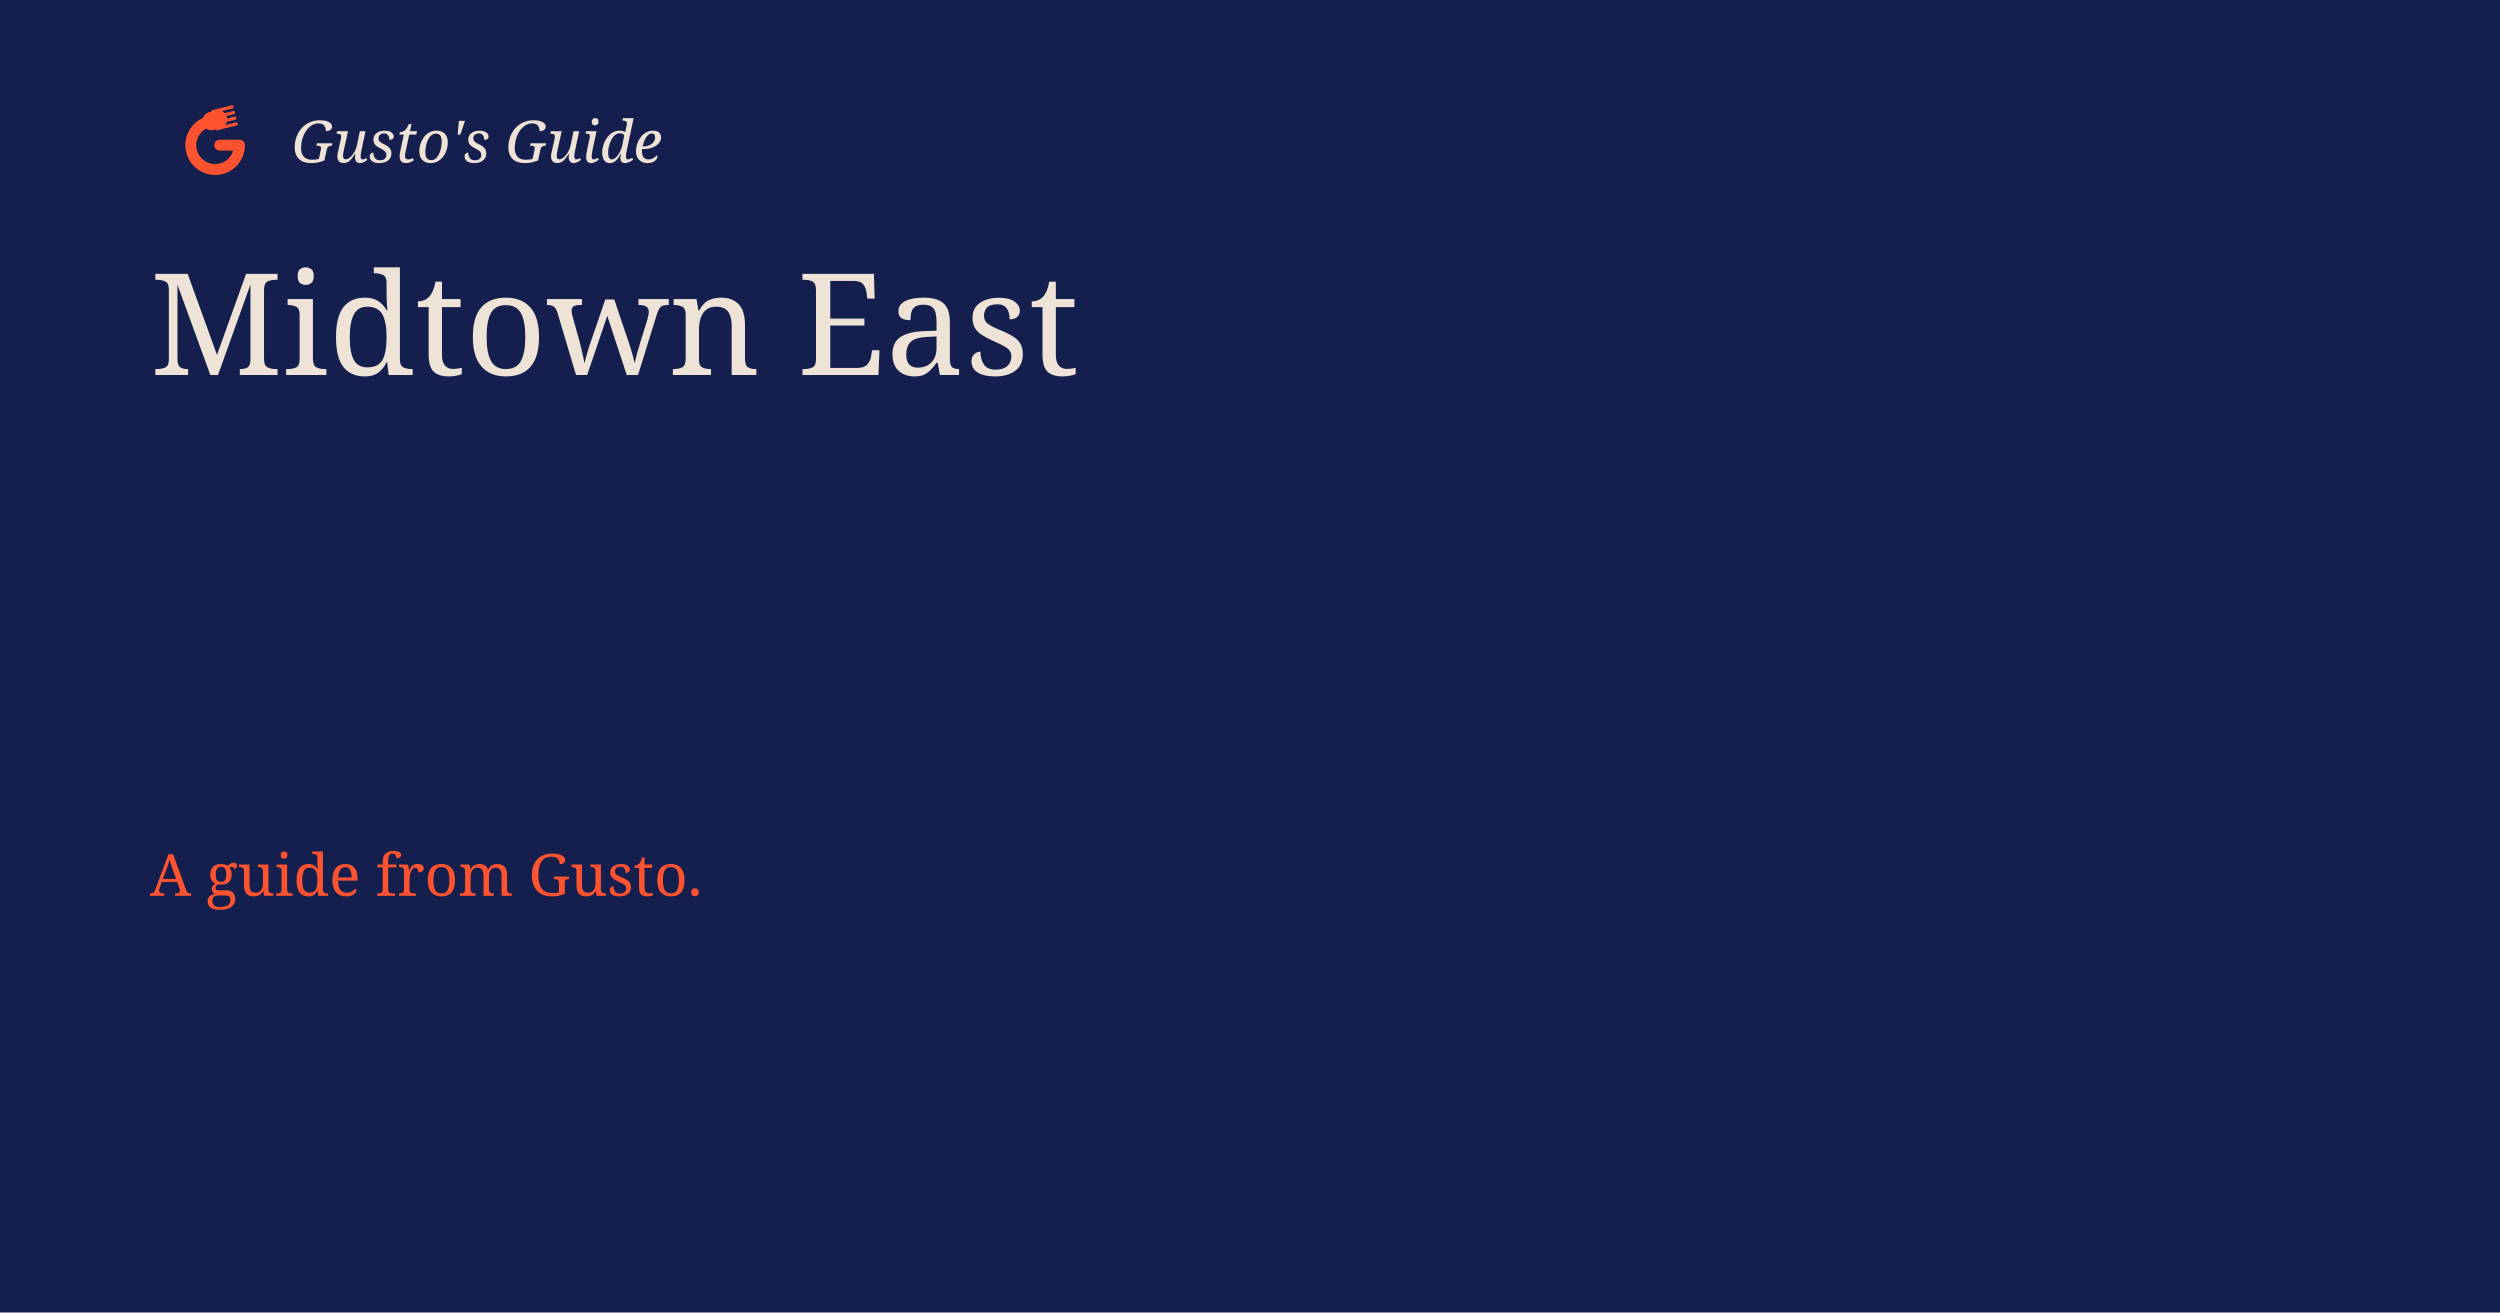
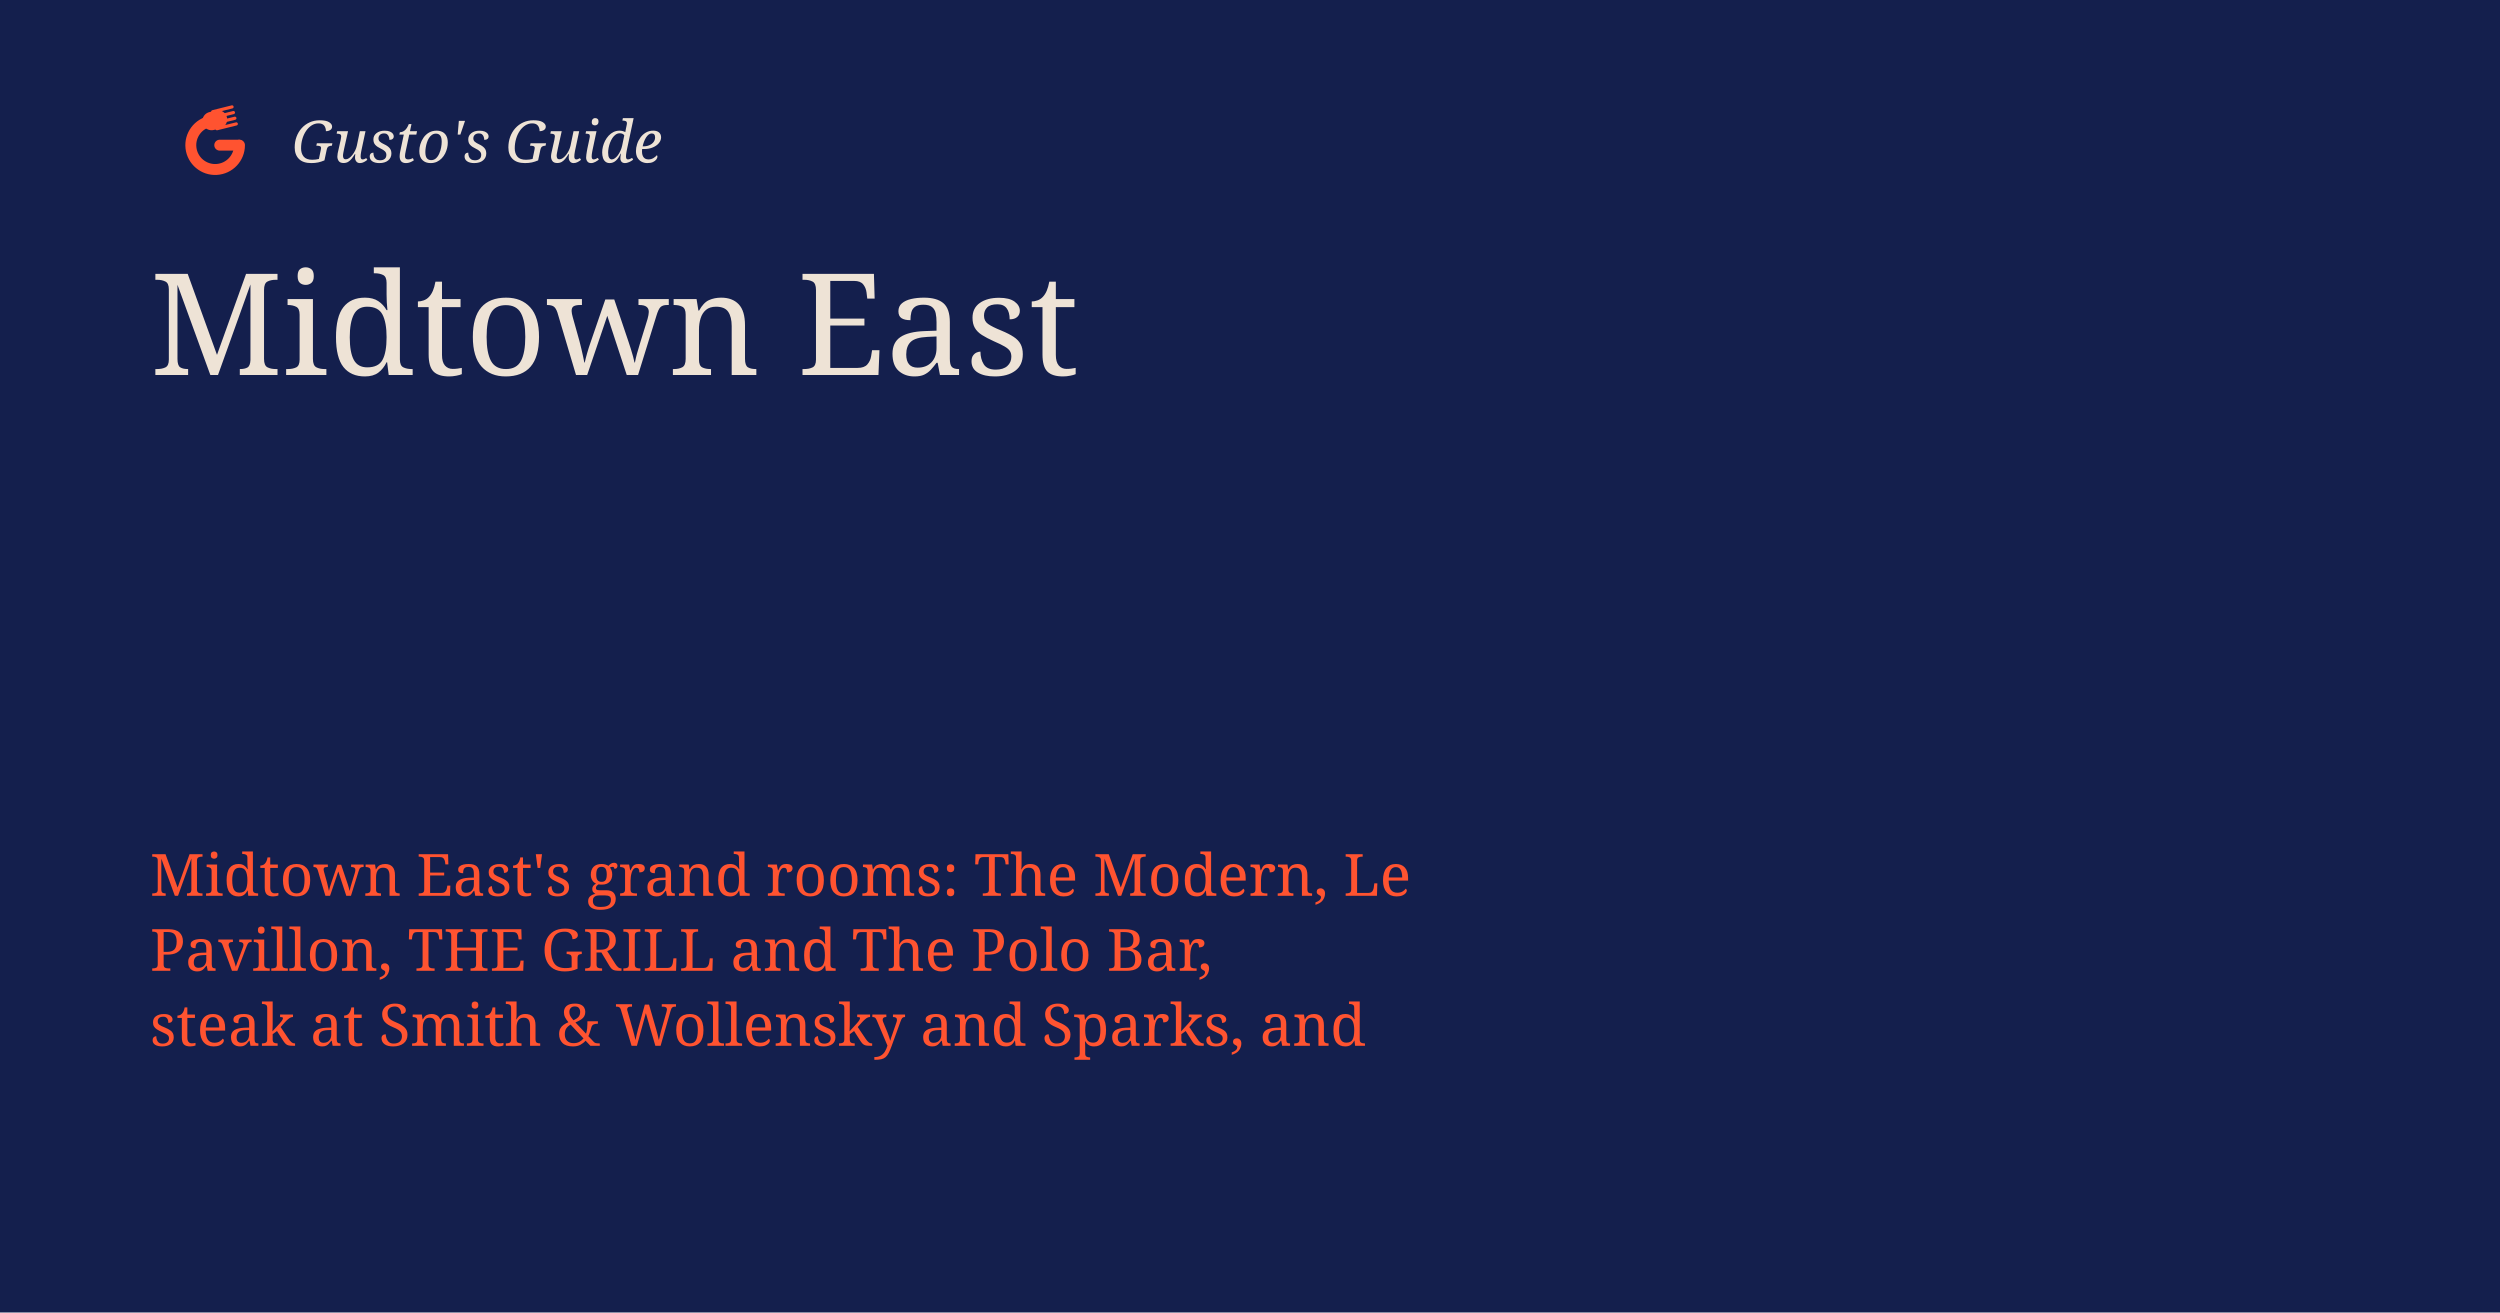
<svg xmlns="http://www.w3.org/2000/svg" width="1200" height="630" viewBox="0 0 1200 630">
  <rect width="1200" height="630" fill="#141F4D" />
  <g transform="translate(72 36) scale(0.92)">
    <g transform="translate(10.59 -0.99)">
      <path d="M 36.1 37.6 A 12.7 12.7 0 1 1 21.19 25.09" fill="none" stroke="#FF5330" stroke-width="5.7" stroke-linecap="round" />
      <path d="M 35.64 37.6 L 25.8 37.6" fill="none" stroke="#FF5330" stroke-width="5.7" stroke-linecap="round" />
      <path d="M 21.19 25.09 L 22.46 24.78" fill="none" stroke="#FF5330" stroke-width="5.7" stroke-linecap="round" />
      <path d="M 21.53 25.01 L 24.88 24.17" fill="none" stroke="#FF5330" stroke-width="9.6" stroke-linecap="round" />
      <path d="M 22.13 20.15 L 32.22 17.63 M 22.86 23.11 L 32.95 20.59 M 23.6 26.06 L 33.69 23.55 M 24.34 29.02 L 34.43 26.51" fill="none" stroke="#FF5330" stroke-width="1.65" stroke-linecap="round" />
    </g>
  </g>
  <text x="140" y="78" fill="#EEE3D6" font-family="Georgia, serif" font-size="28" font-style="italic">Gusto's Guide</text>
  <text x="72" y="180" fill="#EEE3D6" font-family="Georgia, serif" font-size="68">Midtown East</text>
-   <text x="72" y="430" fill="#FF5330" font-family="Georgia, serif" font-size="28">A guide from Gusto.</text>
+   <text x="72" y="430" fill="#FF5330" font-family="Georgia, serif" font-size="28">Midtown East's grand rooms: The Modern, Le</text>
+   <text x="72" y="466" fill="#FF5330" font-family="Georgia, serif" font-size="28">Pavillon, THE GRILL and The Polo Bar,</text>
+   <text x="72" y="502" fill="#FF5330" font-family="Georgia, serif" font-size="28">steak at Smith &amp; Wollensky and Sparks, and</text>
</svg>
